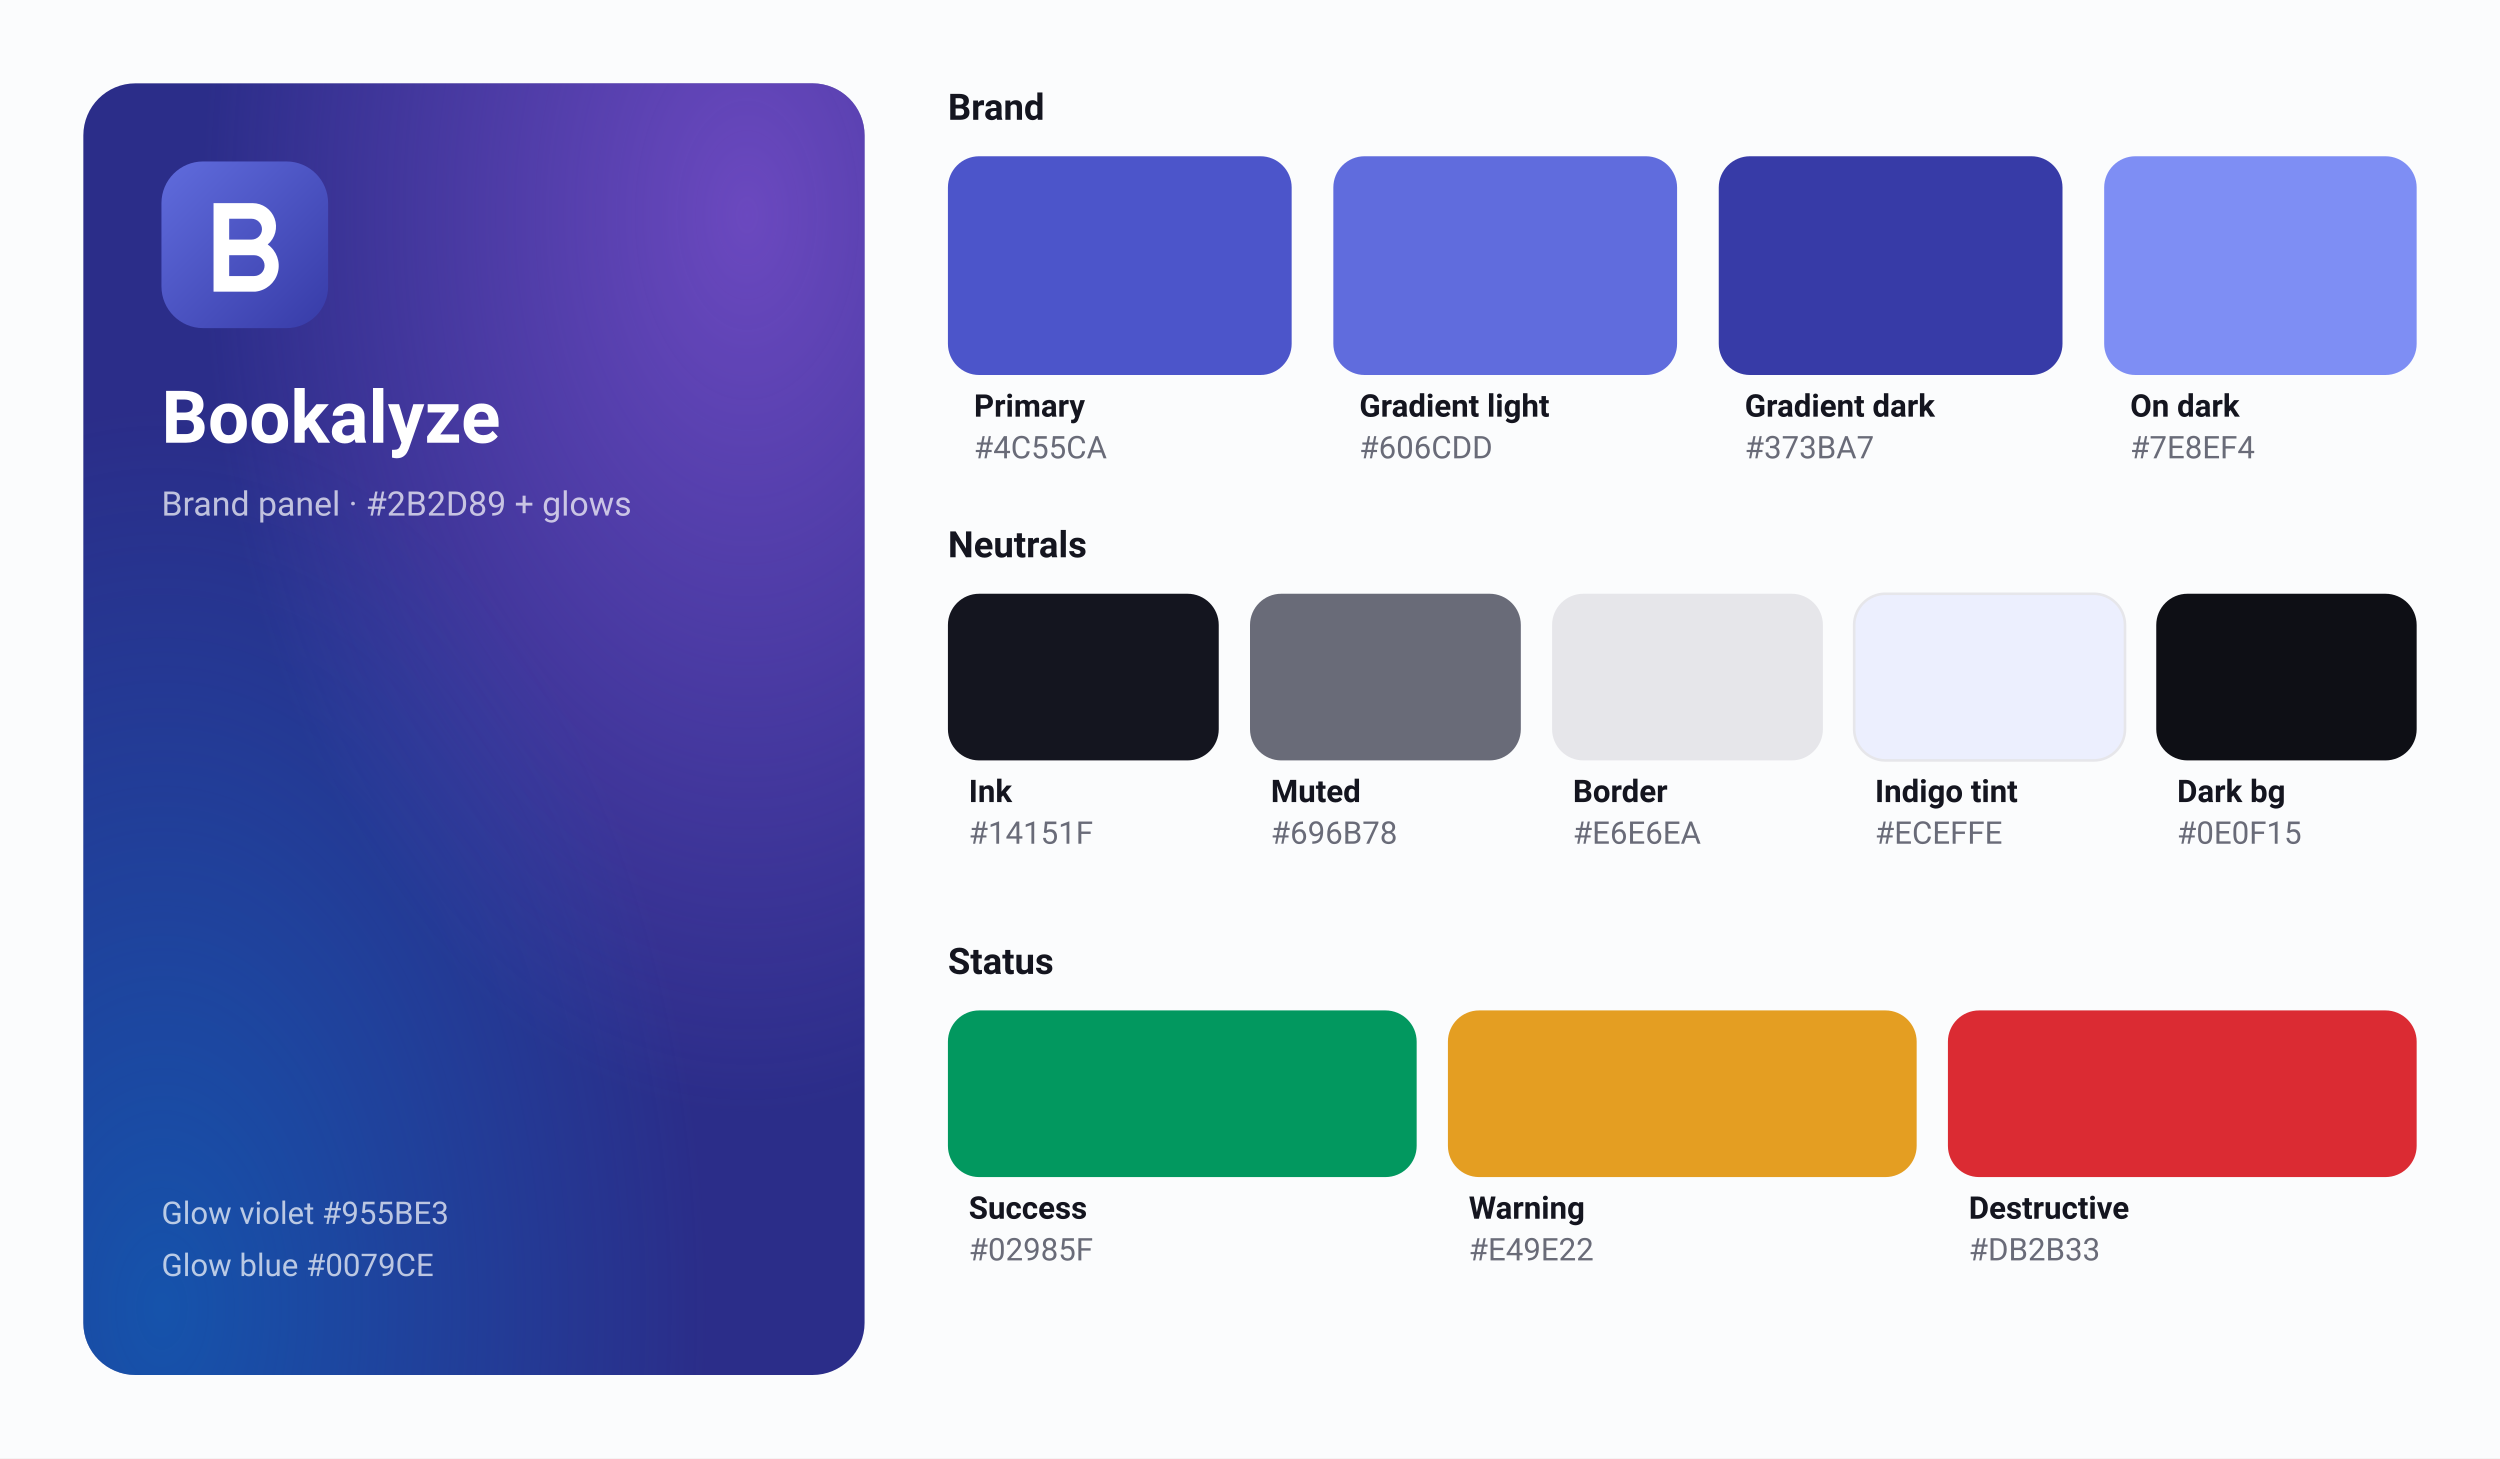
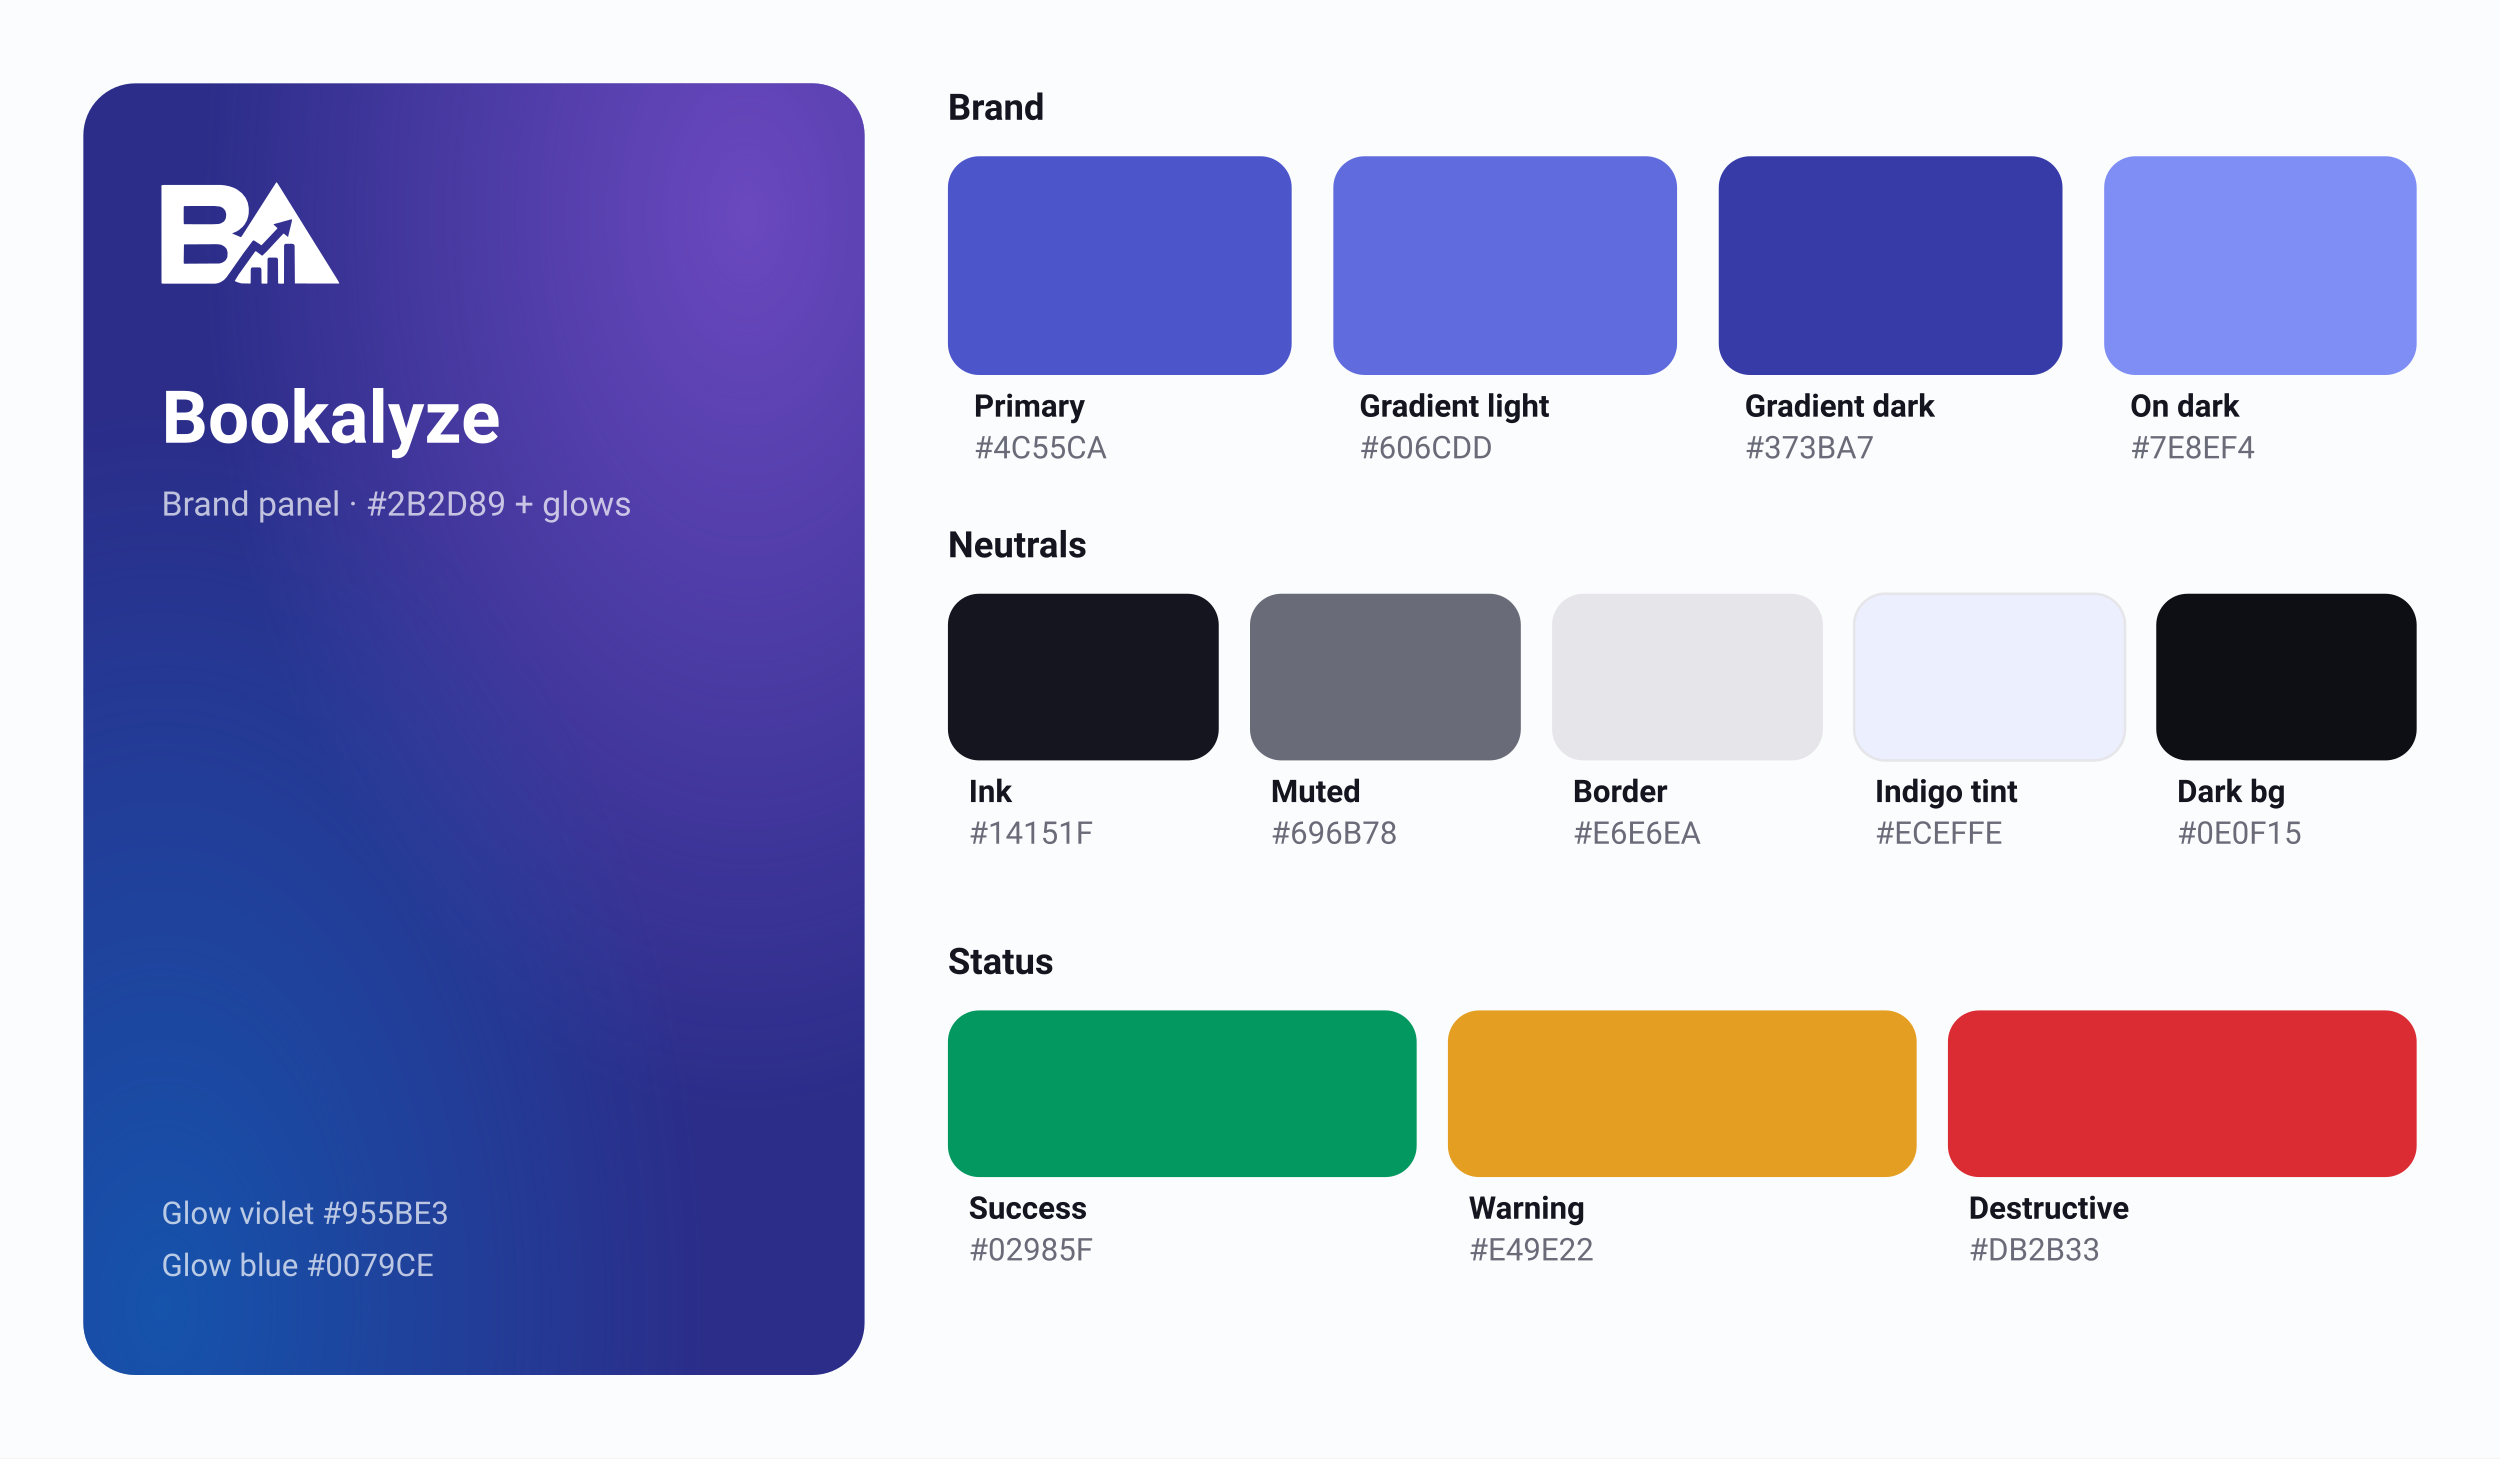
<svg xmlns="http://www.w3.org/2000/svg" width="960" height="560" viewBox="0 0 960 560" font-family="-apple-system, Segoe UI, Roboto, sans-serif">
  <defs>
    <linearGradient id="mark" x1="0" y1="0" x2="1" y2="1">
      <stop offset="0" stop-color="#606CDD" />
      <stop offset="1" stop-color="#373BA7" />
    </linearGradient>
    <radialGradient id="glow1" cx="0.85" cy="0.1" r="0.7">
      <stop offset="0" stop-color="#955BE3" stop-opacity="0.6" />
      <stop offset="1" stop-color="#955BE3" stop-opacity="0" />
    </radialGradient>
    <radialGradient id="glow2" cx="0.1" cy="0.95" r="0.7">
      <stop offset="0" stop-color="#0079CE" stop-opacity="0.5" />
      <stop offset="1" stop-color="#0079CE" stop-opacity="0" />
    </radialGradient>
  </defs>
  <rect width="960" height="560" fill="#FBFCFD" />
  <rect x="32" y="32" width="300" height="496" rx="20" fill="#2B2D89" />
  <rect x="32" y="32" width="300" height="496" rx="20" fill="url(#glow1)" />
  <rect x="32" y="32" width="300" height="496" rx="20" fill="url(#glow2)" />
-   <rect x="62" y="62" width="64" height="64" rx="16" fill="url(#mark)" />
-   <path transform="translate(62 62) scale(2)" d="M10 8h7.5a4.5 4.5 0 0 1 2.9 7.94A5 5 0 0 1 18 25h-8V8Zm3 3v4h4.3a2 2 0 0 0 0-4H13Zm0 7v4h4.8a2 2 0 0 0 0-4H13Z" fill="#fff" />
+   <g transform="translate(62 70) scale(0.12) translate(-141 -177)">
+     <path fill="#FFFFFF" fill-rule="evenodd" d="M508.00,177.75 L510.00,177.19 L514.17,183.00 L703.11,487.00 L709.32,498.00 L709.69,501.00 L568.00,500.82 L567.11,380.00 L565.00,375.48 L559.00,373.66 L538.00,373.90 L535.00,375.59 L533.35,379.00 L533.09,499.00 L532.00,501.34 L516.00,501.27 L514.38,500.00 L513.96,424.00 L512.00,419.34 L508.00,417.88 L485.00,417.99 L482.00,419.63 L480.53,422.00 L479.94,499.00 L479.00,501.30 L463.00,501.24 L461.22,500.00 L460.81,455.00 L459.00,451.16 L455.00,449.27 L433.00,449.25 L430.00,449.95 L427.69,452.00 L426.68,456.00 L426.44,499.00 L425.46,501.00 L397.00,500.47 L385.00,497.19 L375.37,493.00 L387.52,473.00 L441.09,398.00 L444.00,397.94 L462.00,411.27 L464.00,411.68 L478.00,398.16 L531.00,341.41 L533.00,341.62 L546.04,352.00 L558.44,301.00 L558.65,296.00 L557.00,295.31 L500.22,311.00 L500.30,313.00 L511.72,323.00 L511.72,325.00 L461.00,378.64 L438.00,363.65 L436.00,362.83 L433.21,364.00 L403.35,404.00 L350.02,480.00 L341.75,489.00 L331.00,496.33 L321.00,500.07 L312.00,501.42 L150.00,501.41 L143.00,501.15 L141.16,500.00 L141.00,186.59 L149.00,185.37 L331.00,185.50 L344.00,186.77 L359.00,189.93 L373.00,194.80 L382.96,200.00 L398.71,212.00 L410.00,226.06 L417.34,242.00 L420.51,260.00 L420.31,276.00 L418.37,287.00 L414.49,299.00 L407.06,312.00 L400.42,320.00 L388.53,330.00 L382.00,334.06 L367.99,340.00 L368.00,341.14 L395.00,352.62 L398.44,349.00 L508.00,177.75 Z M214.00,252.99 L212.67,254.00 L212.25,258.00 L212.04,293.00 L212.40,309.00 L214.00,311.14 L302.00,311.38 L324.00,310.46 L331.98,308.00 L340.00,303.24 L344.23,298.00 L347.18,291.00 L348.30,279.00 L345.36,268.00 L338.00,259.30 L329.00,254.82 L311.00,252.89 L214.00,252.99 Z M213.00,375.68 L212.14,431.00 L212.33,436.00 L214.00,437.59 L327.00,436.84 L335.94,434.00 L343.84,429.00 L348.07,424.00 L351.95,416.00 L352.66,401.00 L349.37,390.00 L341.87,382.00 L332.00,376.73 L320.00,375.09 L213.00,375.68 Z" />
+   </g>
  <text x="62" y="170" fill="#fff" font-size="28" font-weight="650">Bookalyze</text>
  <text x="62" y="198" fill="#fff" fill-opacity="0.7" font-size="13">Brand panel · #2B2D89 + glows</text>
  <text x="62" y="470" fill="#fff" fill-opacity="0.7" font-size="12">Glow violet #955BE3</text>
  <text x="62" y="490" fill="#fff" fill-opacity="0.7" font-size="12">Glow blue #0079CE</text>
  <g font-size="12">
    <g transform="translate(364 32)">
      <text y="14" fill="#14151F" font-size="14" font-weight="600">Brand</text>
      <rect y="28" width="132" height="84" rx="12" fill="#4C55CA" />
      <text x="10" y="128" fill="#14151F" font-weight="600">Primary</text>
      <text x="10" y="144" fill="#696B78">#4C55CA</text>
      <rect x="148" y="28" width="132" height="84" rx="12" fill="#606CDD" />
      <text x="158" y="128" fill="#14151F" font-weight="600">Gradient light</text>
      <text x="158" y="144" fill="#696B78">#606CDD</text>
      <rect x="296" y="28" width="132" height="84" rx="12" fill="#373BA7" />
      <text x="306" y="128" fill="#14151F" font-weight="600">Gradient dark</text>
      <text x="306" y="144" fill="#696B78">#373BA7</text>
      <rect x="444" y="28" width="120" height="84" rx="12" fill="#7E8EF4" />
      <text x="454" y="128" fill="#14151F" font-weight="600">On dark</text>
      <text x="454" y="144" fill="#696B78">#7E8EF4</text>
    </g>
    <g transform="translate(364 200)">
      <text y="14" fill="#14151F" font-size="14" font-weight="600">Neutrals</text>
      <rect y="28" width="104" height="64" rx="12" fill="#14151F" />
      <text x="8" y="108" fill="#14151F" font-weight="600">Ink</text>
      <text x="8" y="124" fill="#696B78">#14151F</text>
      <rect x="116" y="28" width="104" height="64" rx="12" fill="#696B78" />
      <text x="124" y="108" fill="#14151F" font-weight="600">Muted</text>
      <text x="124" y="124" fill="#696B78">#696B78</text>
      <rect x="232" y="28" width="104" height="64" rx="12" fill="#E6E6EA" />
      <text x="240" y="108" fill="#14151F" font-weight="600">Border</text>
      <text x="240" y="124" fill="#696B78">#E6E6EA</text>
      <rect x="348" y="28" width="104" height="64" rx="12" fill="#ECEFFE" stroke="#E6E6EA" />
      <text x="356" y="108" fill="#14151F" font-weight="600">Indigo tint</text>
      <text x="356" y="124" fill="#696B78">#ECEFFE</text>
      <rect x="464" y="28" width="100" height="64" rx="12" fill="#0E0F15" />
      <text x="472" y="108" fill="#14151F" font-weight="600">Dark bg</text>
      <text x="472" y="124" fill="#696B78">#0E0F15</text>
    </g>
    <g transform="translate(364 360)">
      <text y="14" fill="#14151F" font-size="14" font-weight="600">Status</text>
      <rect y="28" width="180" height="64" rx="12" fill="#02985F" />
      <text x="8" y="108" fill="#14151F" font-weight="600">Success</text>
      <text x="8" y="124" fill="#696B78">#02985F</text>
      <rect x="192" y="28" width="180" height="64" rx="12" fill="#E49E22" />
      <text x="200" y="108" fill="#14151F" font-weight="600">Warning</text>
      <text x="200" y="124" fill="#696B78">#E49E22</text>
      <rect x="384" y="28" width="180" height="64" rx="12" fill="#DB2B33" />
      <text x="392" y="108" fill="#14151F" font-weight="600">Destructive</text>
      <text x="392" y="124" fill="#696B78">#DB2B33</text>
    </g>
  </g>
</svg>
